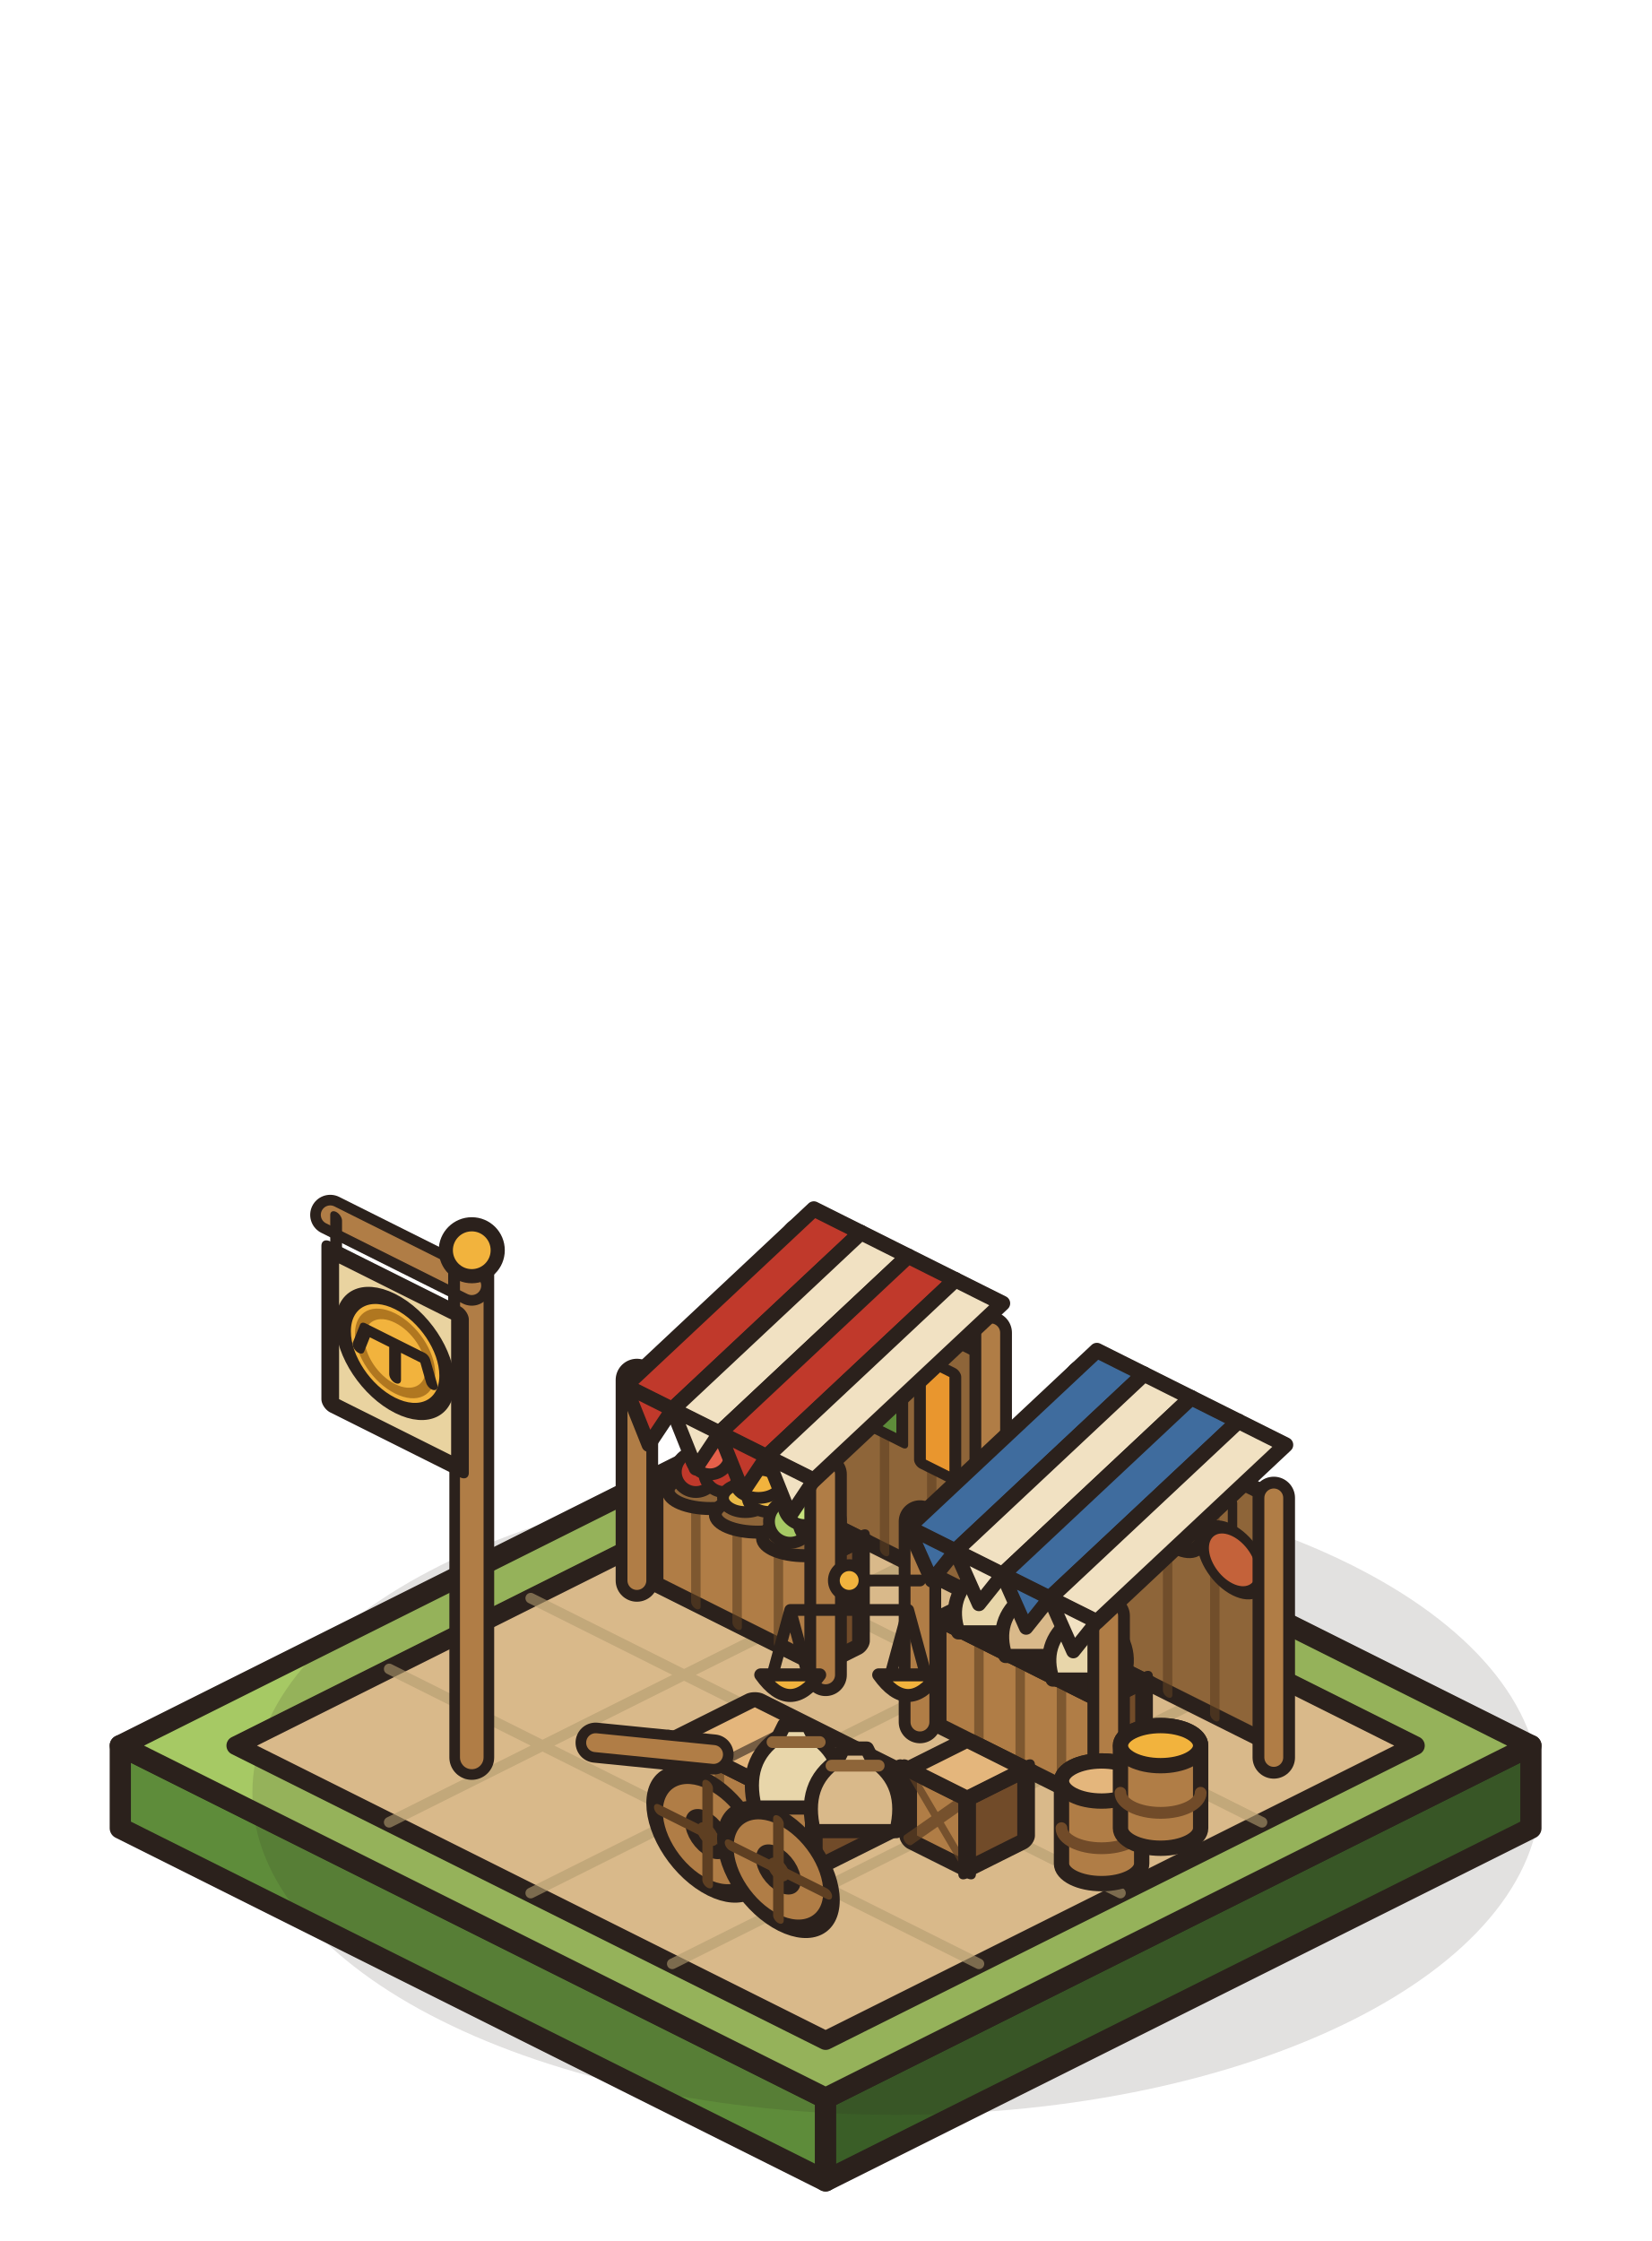
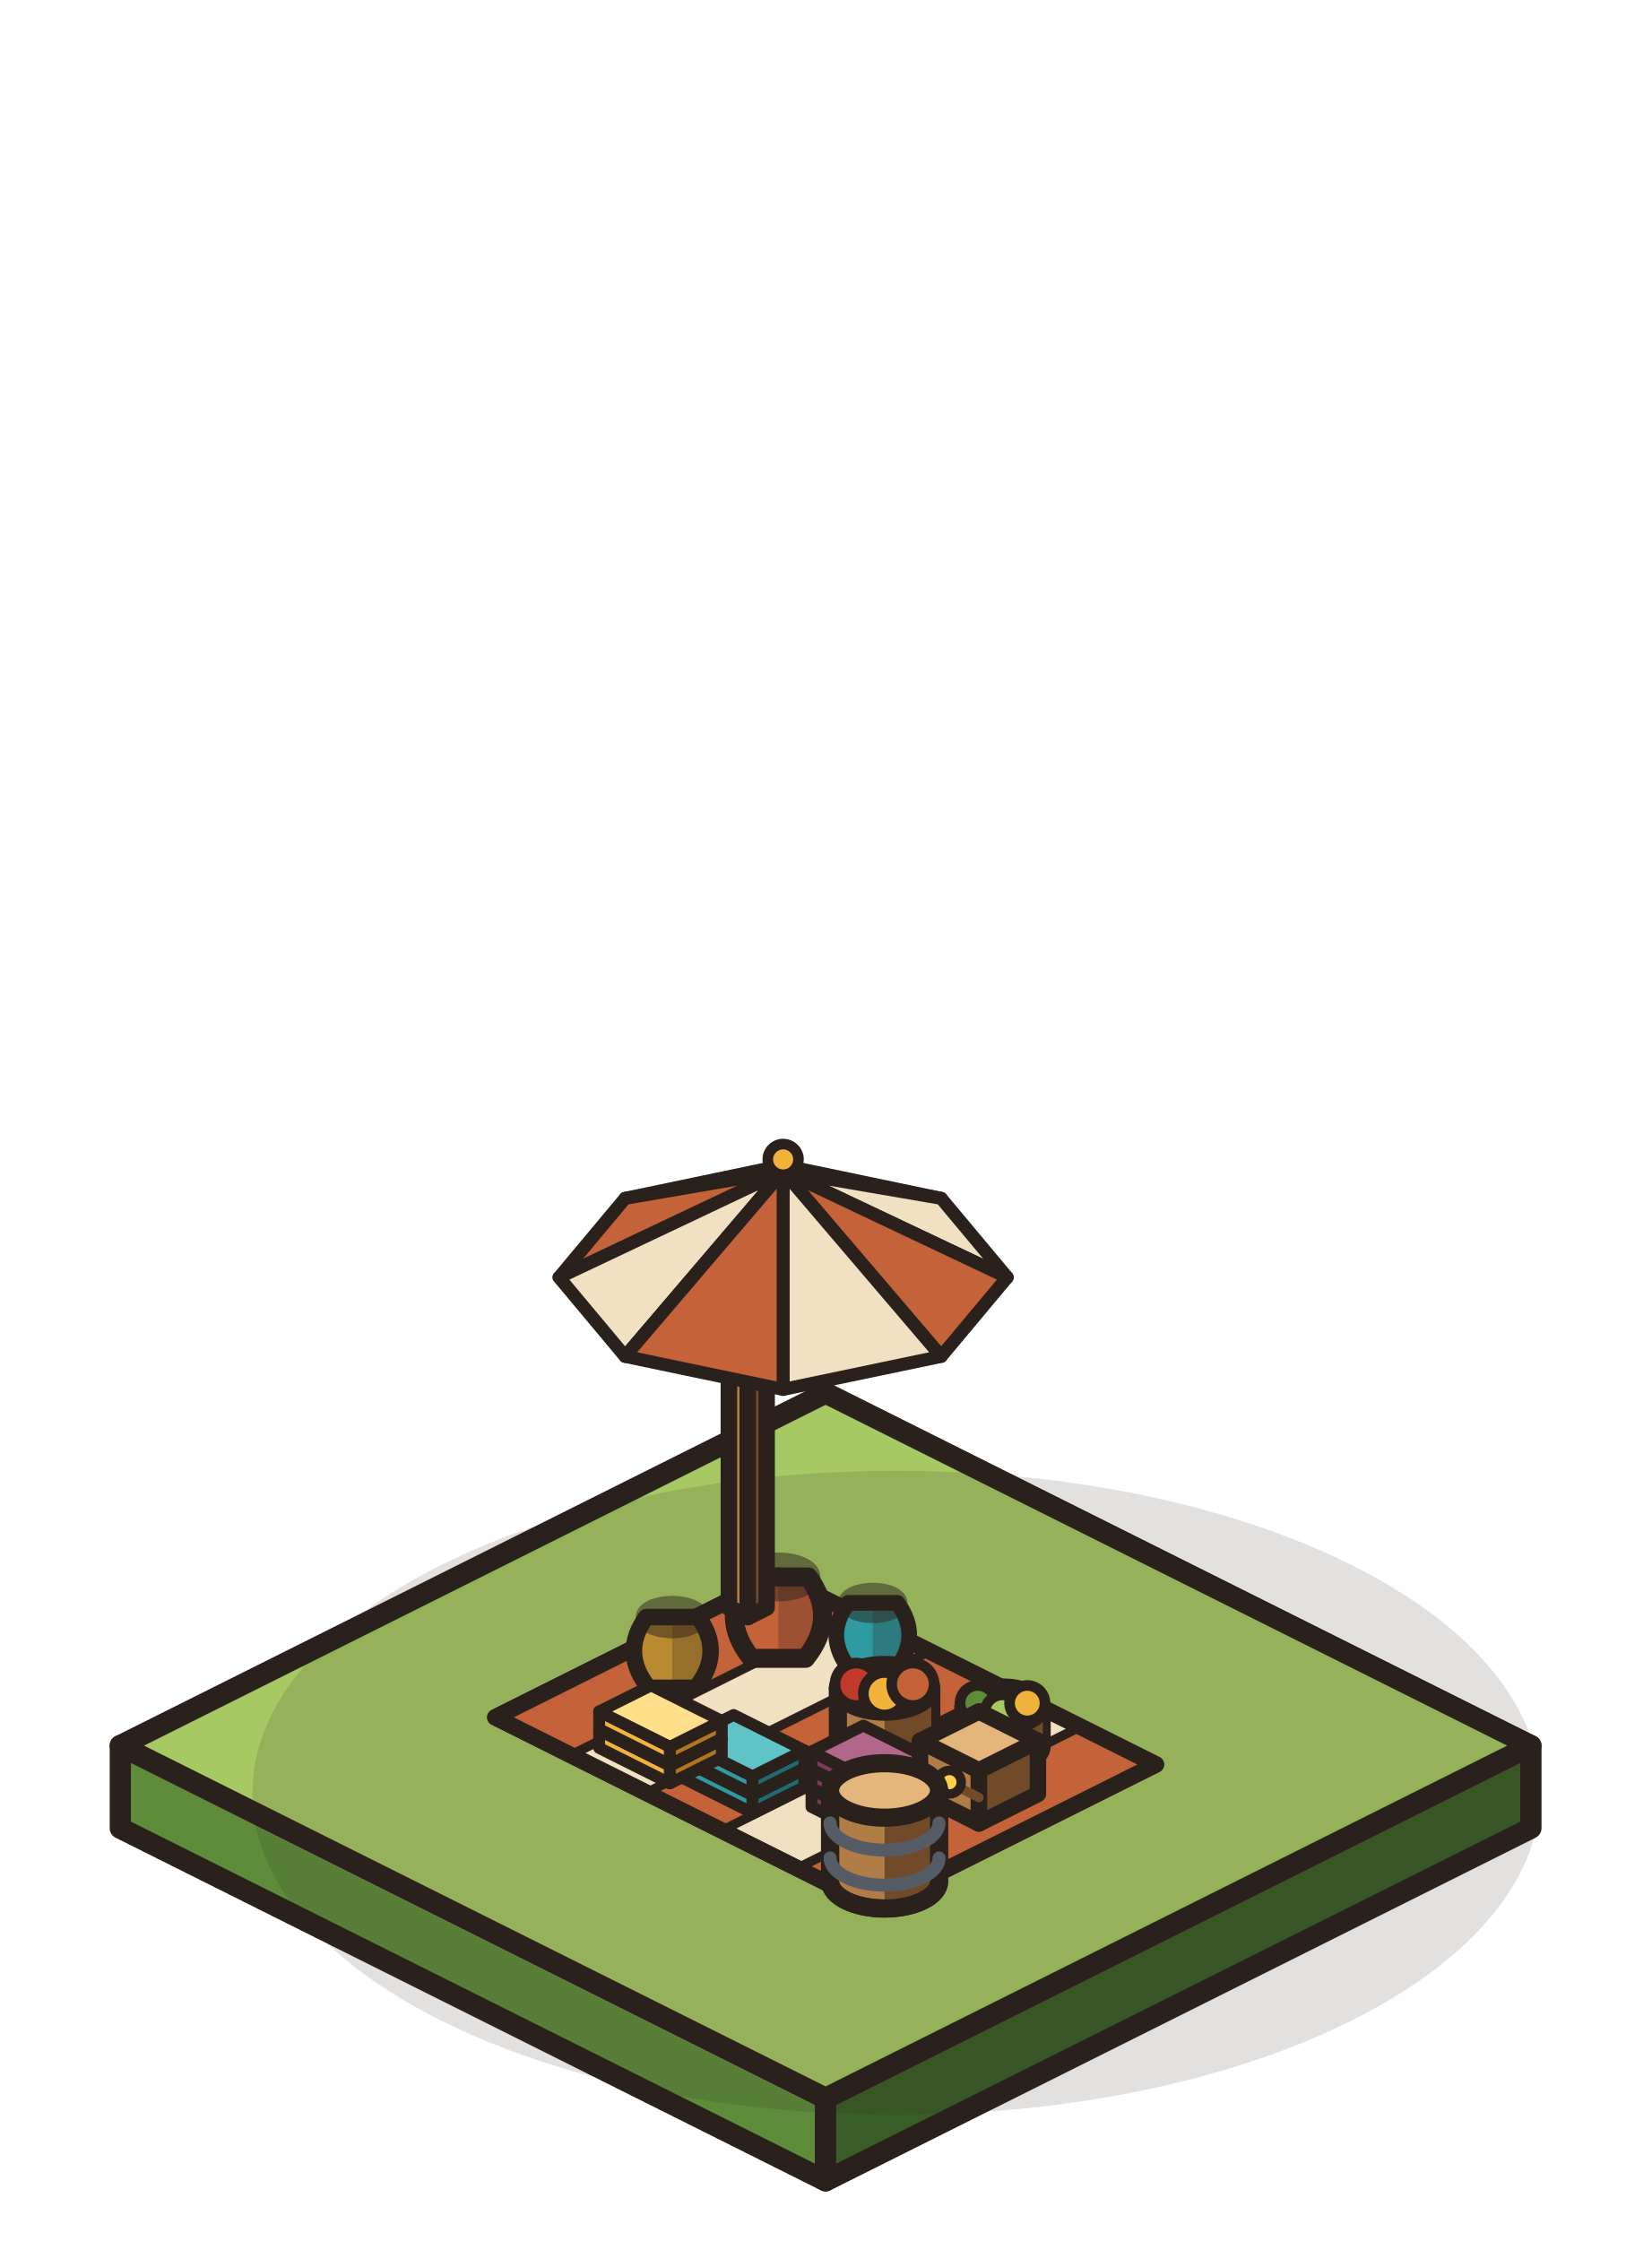
<svg xmlns="http://www.w3.org/2000/svg" viewBox="-70 -122 140 190" width="280" height="380">
  <path d="M-59.8 26L0 55.9L0 62.9L-59.8 33Z" fill="#5E8C3A" stroke="#2B211C" stroke-width="1.8" stroke-linejoin="round" />
  <path d="M59.8 26L0 55.9L0 62.9L59.8 33Z" fill="#3A5E27" stroke="#2B211C" stroke-width="1.8" stroke-linejoin="round" />
  <path d="M0 -3.9L59.8 26L0 55.9L-59.8 26Z" fill="#A6C964" stroke="#2B211C" stroke-width="1.8" stroke-linejoin="round" />
  <ellipse cx="6" cy="30" rx="54.6" ry="27.3" fill="#2B211C" opacity="0.14" />
-   <g stroke="#2B211C" stroke-width="1.5" stroke-linejoin="round" stroke-linecap="round">
-     <path d="M0 1L50 26L0 51L-50 26Z" fill="#D9B98A" stroke-width="1.6" />
-     <path d="M-13 7.5L37 32.5M-25 13.5L25 38.5M-37 19.5L13 44.5M13 7.5L-37 32.5M25 13.5L-25 38.5M37 19.5L-13 44.5" fill="none" stroke="#B39C70" stroke-width=".9" opacity=".6" />
-     <g transform="matrix(1 .5 0 -1 19 16.5)">
-       <rect x="-22" y="0" width="16" height="21" fill="#8E6539" />
-       <path d="M-18 0V21M-14 0V21M-10 0V21" fill="none" stroke="#5E3F22" stroke-width=".8" opacity=".6" />
-       <rect x="-20" y="9" width="3" height="9" fill="#3F6C9E" stroke-width="1" />
-       <rect x="-15.5" y="10" width="3" height="8" fill="#5E8C3A" stroke-width="1" />
-       <rect x="-11" y="9" width="3" height="9" fill="#E9962E" stroke-width="1" />
+   <defs>
+     <g id="market-1-pot">
+       <path d="M-2.2 -6Q-4.4 -3 -2 0H2Q4.4 -3 2.2 -6Z" fill="currentColor" />
+       <path d="M0 0H2Q4.4 -3 2.2 -6H0Z" fill="#2B211C" opacity="0.25" stroke="none" />
+       <ellipse cx="0" cy="-6" rx="2.4" ry="1.1" fill="#2B211C" opacity="0.5" />
    </g>
-     <path d="M-2 5V-17M14 13V-9" fill="none" stroke-width="3.6" />
-     <path d="M-2 5V-17M14 13V-9" fill="none" stroke="#B07D46" stroke-width="1.6" />
-     <g transform="matrix(1 .5 0 -1 6.5 22.75)">
-       <rect x="-21" y="0" width="14" height="9" fill="#B07D46" />
-       <path d="M-17.5 0V9M-14 0V9M-10.5 0V9" fill="none" stroke="#5E3F22" stroke-width=".8" opacity=".6" />
+     <g id="market-1-basket">
+       <path d="M-3.6 -3.6V0A3.6 1.8 0 0 0 3.6 0V-3.6Z" fill="#B07D46" />
+       <path d="M0 1.8A3.6 1.8 0 0 0 3.6 0V-3.6L0 -1.8Z" fill="#714B29" stroke="none" />
+       <ellipse cx="0" cy="-3.6" rx="3.6" ry="1.8" fill="#714B29" />
    </g>
-     <g transform="matrix(-1 .5 0 -1 -7 22.5)">
-       <rect x="-10" y="0" width="3.5" height="9" fill="#714B29" />
+     <g id="market-1-barrel">
+       <path d="M-4.2 -7V0A4.2 2.1 0 0 0 4.2 0V-7Z" fill="#B07D46" />
+       <path d="M0 2.1A4.2 2.1 0 0 0 4.2 0V-7A4.2 2.1 0 0 1 0 -4.9Z" fill="#714B29" stroke="none" />
+       <path d="M-4.2 -7V0A4.2 2.1 0 0 0 4.2 0V-7" fill="none" />
+       <ellipse cx="0" cy="-7" rx="4.2" ry="2.1" fill="#E4B67C" />
+       <path d="M-4.2 -4.5A4.2 2.1 0 0 0 4.2 -4.5M-4.2 -1.8A4.2 2.1 0 0 0 4.2 -1.8" fill="none" stroke="#555C66" stroke-width="1" />
    </g>
-     <g transform="translate(0 -9) matrix(1 .5 -1 .5 0 26)">
-       <rect x="-21" y="-10" width="14" height="3.5" fill="#E4B67C" />
-     </g>
-     <ellipse cx="-9.75" cy="4.4" rx="3.6" ry="1.5" fill="#8E6539" stroke-width="1.1" />
-     <circle cx="-11" cy="2.8" r="1.7" fill="#C0392B" stroke-width="1" />
-     <circle cx="-8.6" cy="2.8" r="1.7" fill="#C0392B" stroke-width="1" />
-     <circle cx="-9.8" cy="1.3" r="1.7" fill="#E5604A" stroke-width="1" />
-     <ellipse cx="-5.75" cy="6.4" rx="3.6" ry="1.5" fill="#8E6539" stroke-width="1.1" />
-     <ellipse cx="-6.8" cy="5" rx="1.9" ry="1.2" fill="#E9B947" stroke-width="1" />
-     <ellipse cx="-4.7" cy="5" rx="1.9" ry="1.2" fill="#E9B947" stroke-width="1" />
-     <ellipse cx="-5.7" cy="3.8" rx="1.9" ry="1.2" fill="#F2B33D" stroke-width="1" />
-     <ellipse cx="-1.75" cy="8.4" rx="3.6" ry="1.5" fill="#8E6539" stroke-width="1.1" />
-     <circle cx="-3" cy="7" r="1.8" fill="#A6C964" stroke-width="1" />
-     <circle cx="-.5" cy="7" r="1.8" fill="#A6C964" stroke-width="1" />
-     <circle cx="-1.8" cy="5.5" r="1.8" fill="#C7E27E" stroke-width="1" />
-     <path d="M-16 12V-5M0 20V3" fill="none" stroke-width="3.6" />
-     <path d="M-16 12V-5M0 20V3" fill="none" stroke="#B07D46" stroke-width="1.6" />
-     <path d="M-1 -19.5L3 -17.5L-13 -2.5L-17 -4.5Z" fill="#C0392B" stroke-width="1.3" />
-     <path d="M3 -17.5L7 -15.5L-9 -.5L-13 -2.5Z" fill="#F1E1C2" stroke-width="1.3" />
-     <path d="M7 -15.5L11 -13.5L-5 1.5L-9 -.5Z" fill="#C0392B" stroke-width="1.3" />
-     <path d="M11 -13.5L15 -11.5L-1 3.5L-5 1.5Z" fill="#F1E1C2" stroke-width="1.3" />
-     <path d="M-17 -4.5L-13 -2.5L-15 .5Z" fill="#C0392B" stroke-width="1.2" />
-     <path d="M-13 -2.5L-9 -.5L-11 2.5Z" fill="#F1E1C2" stroke-width="1.2" />
-     <path d="M-9 -.5L-5 1.5L-7 4.5Z" fill="#C0392B" stroke-width="1.2" />
-     <path d="M-5 1.5L-1 3.5L-3 6.5Z" fill="#F1E1C2" stroke-width="1.2" />
-     <g transform="matrix(1 .5 0 -1 19 16.5)">
-       <rect x="2" y="0" width="16" height="21" fill="#8E6539" />
-       <path d="M6 0V21M10 0V21M14 0V21" fill="none" stroke="#5E3F22" stroke-width=".8" opacity=".6" />
-       <circle cx="5" cy="14" r="2.5" fill="#C4623A" stroke-width="1" />
-       <circle cx="10.5" cy="15" r="2.5" fill="#E9B947" stroke-width="1" />
-       <circle cx="15.5" cy="14" r="2.5" fill="#C4623A" stroke-width="1" />
-       <path d="M5 16.5V19M10.5 17.5V19M15.5 16.5V19" fill="none" stroke-width=".8" />
-     </g>
-     <path d="M22 17V-5M38 27V5" fill="none" stroke-width="3.6" />
-     <path d="M22 17V-5M38 27V5" fill="none" stroke="#B07D46" stroke-width="1.6" />
-     <g transform="matrix(1 .5 0 -1 6.5 22.75)">
-       <rect x="3" y="0" width="14" height="9" fill="#B07D46" />
-       <path d="M6.5 0V9M10 0V9M13.5 0V9" fill="none" stroke="#5E3F22" stroke-width=".8" opacity=".6" />
-     </g>
-     <g transform="matrix(-1 .5 0 -1 17 34.5)">
-       <rect x="-10" y="0" width="3.5" height="9" fill="#714B29" />
-     </g>
-     <g transform="translate(0 -9) matrix(1 .5 -1 .5 0 26)">
-       <rect x="3" y="-10" width="14" height="3.5" fill="#E4B67C" />
-     </g>
-     <path d="M11.25 16.4Q10.25 13.4 12.75 11.4L13.25 10.4H15.25L15.75 11.4Q18.25 13.4 17.25 16.4Z" fill="#E8D6AA" stroke-width="1.2" />
-     <path d="M12.9 11.8H15.6" fill="none" stroke="#8E6539" stroke-width="1" />
-     <path d="M15.25 18.4Q14.25 15.4 16.75 13.4L17.25 12.4H19.25L19.75 13.4Q22.25 15.4 21.25 18.4Z" fill="#D9B98A" stroke-width="1.2" />
-     <path d="M16.9 13.8H19.6" fill="none" stroke="#8E6539" stroke-width="1" />
-     <path d="M19.25 20.4Q18.25 17.4 20.75 15.4L21.25 14.4H23.25L23.75 15.4Q26.25 17.4 25.25 20.4Z" fill="#E8D6AA" stroke-width="1.2" />
-     <path d="M20.9 15.8H23.6" fill="none" stroke="#8E6539" stroke-width="1" />
-     <path d="M8 24V7M24 32V15" fill="none" stroke-width="3.6" />
-     <path d="M8 24V7M24 32V15" fill="none" stroke="#B07D46" stroke-width="1.6" />
-     <path d="M23 -7.5L27 -5.5L11 9.5L7 7.5Z" fill="#3F6C9E" stroke-width="1.3" />
-     <path d="M27 -5.5L31 -3.5L15 11.5L11 9.5Z" fill="#F1E1C2" stroke-width="1.3" />
-     <path d="M31 -3.5L35 -1.5L19 13.5L15 11.5Z" fill="#3F6C9E" stroke-width="1.3" />
-     <path d="M35 -1.5L39 .5L23 15.5L19 13.5Z" fill="#F1E1C2" stroke-width="1.3" />
-     <path d="M7 7.5L11 9.5L9 12Z" fill="#3F6C9E" stroke-width="1.2" />
-     <path d="M11 9.5L15 11.5L13 14Z" fill="#F1E1C2" stroke-width="1.2" />
-     <path d="M15 11.5L19 13.5L17 16Z" fill="#3F6C9E" stroke-width="1.2" />
-     <path d="M19 13.5L23 15.5L21 18Z" fill="#F1E1C2" stroke-width="1.2" />
-     <path d="M8 12H2V14.5M-3 14.5H7M-3 14.5L-4.5 20M-3 14.5L-1.5 20M7 14.5L5.5 20M7 14.5L8.5 20" fill="none" stroke-width="1" />
-     <path d="M-5.5 20Q-3 23.5 -.5 20Z" fill="#F2B33D" stroke-width="1.1" />
-     <path d="M4.5 20Q7 23.5 9.5 20Z" fill="#F2B33D" stroke-width="1.1" />
-     <circle cx="2" cy="12" r="1.3" fill="#F2B33D" stroke-width="1" />
-     <g transform="matrix(1 .5 0 -1 -17 34.5)">
-       <rect x="4" y="6" width="12" height="5" fill="#B07D46" />
-       <path d="M8 6V11M12 6V11" fill="none" stroke="#5E3F22" stroke-width=".8" opacity=".6" />
-     </g>
-     <g transform="matrix(-1 .5 0 -1 16 34)">
-       <rect x="10" y="6" width="7" height="5" fill="#714B29" />
-     </g>
-     <g transform="translate(0 -11) matrix(1 .5 -1 .5 0 26)">
-       <rect x="4" y="10" width="12" height="7" fill="#E4B67C" />
-       <path d="M8 10V17M12 10V17" fill="none" stroke-width=".8" opacity=".6" />
-     </g>
-     <path d="M-9.5 26.75L-19.5 25.75" fill="none" stroke-width="3.4" />
-     <path d="M-9.5 26.75L-19.5 25.75" fill="none" stroke="#B07D46" stroke-width="1.6" />
-     <g transform="matrix(1 .5 0 -1 -17 34.5)">
-       <circle cx="7" cy="4.5" r="4.5" fill="#B07D46" stroke-width="1.4" />
-       <circle cx="7" cy="4.5" r="1.4" fill="#5E3F22" stroke-width="1" />
-       <path d="M7 .4V8.6M2.9 4.5H11.1" fill="none" stroke="#5E3F22" stroke-width=".9" />
-       <circle cx="13" cy="4.5" r="4.5" fill="#B07D46" stroke-width="1.4" />
-       <circle cx="13" cy="4.5" r="1.4" fill="#5E3F22" stroke-width="1" />
-       <path d="M13 .4V8.6M8.9 4.5H17.1" fill="none" stroke="#5E3F22" stroke-width=".9" />
-     </g>
-     <path d="M-6 31.25Q-7 27.25 -4 25.25L-3.5 24.25H-1.5L-1 25.25Q2 27.25 1 31.25Z" fill="#E8D6AA" stroke-width="1.2" />
-     <path d="M-4.5 25.7H-.5" fill="none" stroke="#8E6539" stroke-width="1" />
-     <path d="M-1 33.25Q-2 29.25 1 27.25L1.5 26.25H3.5L4 27.25Q7 29.25 6 33.25Z" fill="#D9B98A" stroke-width="1.2" />
-     <path d="M.5 27.7H4.5" fill="none" stroke="#8E6539" stroke-width="1" />
-     <g transform="matrix(1 .5 0 -1 -4.5 28.25)">
-       <rect x="11.5" y="0" width="5" height="6" fill="#B07D46" />
-       <path d="M11.5 0L16.5 6M16.5 0L11.5 6" fill="none" stroke="#5E3F22" stroke-width=".8" opacity=".7" />
-     </g>
-     <g transform="matrix(-1 .5 0 -1 16.5 34.25)">
-       <rect x="-.5" y="0" width="5" height="6" fill="#714B29" />
-     </g>
-     <g transform="translate(0 -6) matrix(1 .5 -1 .5 0 26)">
-       <rect x="11.5" y="-.5" width="5" height="5" fill="#E4B67C" />
-     </g>
-     <path d="M20 36V29A3.4 1.7 0 0 1 26.8 29V36A3.4 1.7 0 0 1 20 36Z" fill="#B07D46" stroke-width="1.3" />
-     <ellipse cx="23.4" cy="29" rx="3.4" ry="1.7" fill="#E4B67C" stroke-width="1.3" />
-     <path d="M20 33A3.4 1.7 0 0 0 26.8 33" fill="none" stroke="#714B29" stroke-width="1" />
-     <path d="M25 33V26A3.4 1.7 0 0 1 31.8 26V33A3.4 1.7 0 0 1 25 33Z" fill="#B07D46" stroke-width="1.3" />
-     <ellipse cx="28.4" cy="26" rx="3.4" ry="1.7" fill="#F2B33D" stroke-width="1.3" />
-     <path d="M25 30A3.4 1.7 0 0 0 31.8 30" fill="none" stroke="#714B29" stroke-width="1" />
-     <path d="M-30 27V-15" fill="none" stroke-width="3.8" />
-     <path d="M-30 27V-15" fill="none" stroke="#B07D46" stroke-width="2" />
-     <path d="M-30 -13L-42 -19" fill="none" stroke-width="3.4" />
-     <path d="M-30 -13L-42 -19" fill="none" stroke="#B07D46" stroke-width="1.6" />
-     <g transform="matrix(1 .5 0 -1 -16 34)">
-       <path d="M-25.5 37V40M-15.5 37V40" fill="none" stroke-width="1" />
-       <rect x="-26" y="24" width="11" height="13" fill="#E9D3A0" stroke-width="1.5" />
-       <circle cx="-20.5" cy="31" r="4.4" fill="#F2B33D" stroke-width="1.3" />
-       <circle cx="-20.5" cy="31" r="3" fill="none" stroke="#B07720" stroke-width=".8" />
-       <path d="M-23 31.8H-18M-20.5 29V31.8M-23 31.8L-23.6 30M-18 31.8L-17.4 30" fill="none" stroke-width="1" />
-     </g>
-     <circle cx="-30" cy="-16" r="2.2" fill="#F2B33D" stroke-width="1.2" />
+   </defs>
+   <g stroke="#2B211C" stroke-width="1.4" stroke-linejoin="round" stroke-linecap="round">
+     <path d="M-4 11.6L28 27.6L4 39.6L-28 23.6Z" fill="#F1E1C2" stroke-width="1.4" />
+     <path d="M-4 11.6L2.4 14.8L-21.6 26.8L-28 23.6Z" fill="#C4623A" stroke-width="0.8" />
+     <path d="M8.8 18L15.2 21.2L-8.8 33.2L-15.2 30Z" fill="#C4623A" stroke-width="0.8" />
+     <path d="M21.6 24.4L28 27.6L4 39.6L-2.4 36.4Z" fill="#C4623A" stroke-width="0.8" />
+     <path d="M-4 11.6L28 27.6L4 39.6L-28 23.6L-4 11.6" fill="none" stroke="#2B211C" stroke-width="1.4" />
+     <use href="#market-1-pot" transform="translate(-4 18.6) scale(1.15)" color="#C4623A" />
+     <use href="#market-1-pot" transform="translate(4 19.6) scale(0.95)" color="#2F9AA0" />
+     <use href="#market-1-pot" transform="translate(-13 21.1)" color="#B98A2F" />
+     <use href="#market-1-basket" transform="translate(5 25.1) scale(1.1)" />
+     <circle cx="2.6" cy="20.8" r="1.8" fill="#C0392B" stroke-width="0.9" />
+     <circle cx="5" cy="21.6" r="1.8" fill="#F2B33D" stroke-width="0.9" />
+     <circle cx="7.4" cy="20.8" r="1.8" fill="#C4623A" stroke-width="0.9" />
+     <use href="#market-1-basket" transform="translate(15 26.1) scale(0.95)" />
+     <circle cx="12.9" cy="22.4" r="1.5" fill="#5E8C3A" stroke-width="0.9" />
+     <circle cx="15" cy="23.2" r="1.5" fill="#A6C964" stroke-width="0.9" />
+     <circle cx="17.1" cy="22.4" r="1.5" fill="#F2B33D" stroke-width="0.9" />
+     <path d="M-1.2 31.2L4.8 34.2L4.8 32.7L-1.2 29.7Z" fill="#7A3B5E" stroke-width="1" />
+     <path d="M4.8 34.2L9.2 32L9.2 30.5L4.8 32.7Z" fill="#4E2540" stroke-width="1" />
+     <path d="M3.2 27.5L9.2 30.5L4.8 32.7L-1.2 29.7Z" fill="#B0678A" stroke-width="1" />
+     <path d="M-1.2 29.6L4.8 32.6L4.8 31.1L-1.2 28.1Z" fill="#7A3B5E" stroke-width="1" />
+     <path d="M4.8 32.6L9.2 30.4L9.2 28.9L4.8 31.1Z" fill="#4E2540" stroke-width="1" />
+     <path d="M3.2 25.9L9.2 28.9L4.8 31.1L-1.2 28.1Z" fill="#B0678A" stroke-width="1" />
+     <path d="M-1.2 28L4.8 31L4.8 29.5L-1.2 26.5Z" fill="#7A3B5E" stroke-width="1" />
+     <path d="M4.8 31L9.2 28.8L9.2 27.3L4.8 29.5Z" fill="#4E2540" stroke-width="1" />
+     <path d="M3.2 24.3L9.2 27.3L4.8 29.5L-1.2 26.5Z" fill="#B0678A" stroke-width="1" />
+     <path d="M-12.2 28.7L-6.2 31.7L-6.2 30.2L-12.2 27.2Z" fill="#2F9AA0" stroke-width="1" />
+     <path d="M-6.2 31.7L-1.8 29.5L-1.8 28L-6.2 30.2Z" fill="#1E6C72" stroke-width="1" />
+     <path d="M-7.8 25L-1.8 28L-6.2 30.2L-12.2 27.2Z" fill="#5FC3C8" stroke-width="1" />
+     <path d="M-12.2 27.1L-6.2 30.1L-6.2 28.6L-12.2 25.6Z" fill="#2F9AA0" stroke-width="1" />
+     <path d="M-6.2 30.1L-1.8 27.9L-1.8 26.4L-6.2 28.6Z" fill="#1E6C72" stroke-width="1" />
+     <path d="M-7.8 23.4L-1.8 26.4L-6.2 28.6L-12.2 25.6Z" fill="#5FC3C8" stroke-width="1" />
+     <path d="M-19.2 26.2L-13.2 29.2L-13.2 27.7L-19.2 24.7Z" fill="#F2B33D" stroke-width="1" />
+     <path d="M-13.2 29.2L-8.8 27L-8.8 25.5L-13.2 27.7Z" fill="#B07720" stroke-width="1" />
+     <path d="M-14.8 22.5L-8.8 25.5L-13.2 27.7L-19.2 24.7Z" fill="#FFE08A" stroke-width="1" />
+     <path d="M-19.2 24.6L-13.2 27.6L-13.2 26.1L-19.2 23.1Z" fill="#F2B33D" stroke-width="1" />
+     <path d="M-13.2 27.6L-8.8 25.4L-8.8 23.9L-13.2 26.1Z" fill="#B07720" stroke-width="1" />
+     <path d="M-14.8 20.9L-8.8 23.9L-13.2 26.1L-19.2 23.1Z" fill="#FFE08A" stroke-width="1" />
+     <path d="M8 30.1L13 32.6L13 28.1L8 25.6Z" fill="#B07D46" />
+     <path d="M13 32.6L18 30.1L18 25.6L13 28.1Z" fill="#714B29" />
+     <path d="M13 23.1L18 25.6L13 28.1L8 25.6Z" fill="#E4B67C" />
+     <path d="M8 27.9L13 30.4" fill="none" stroke="#714B29" stroke-width="0.8" />
+     <circle cx="10.5" cy="29.1" r="1" fill="#FFD04A" stroke-width="0.8" />
+     <path d="M-8.2 14.3L-6.6 15.1L-6.6 -18.9L-8.2 -19.7Z" fill="#B07D46" />
+     <path d="M-6.6 15.1L-5 14.3L-5 -19.7L-6.6 -18.9Z" fill="#714B29" />
+     <path d="M-6.6 -20.5L-5 -19.7L-6.6 -18.9L-8.2 -19.7Z" fill="#E4B67C" />
+     <path d="M-3.6 -22.7L-3.6 -23.2L9.8 -20.4Z" fill="#C4623A" stroke-width="1.1" />
+     <path d="M-3.6 -22.7L-17 -20.4L-3.6 -23.2Z" fill="#F1E1C2" stroke-width="1.1" />
+     <path d="M-3.6 -22.7L9.8 -20.4L15.4 -13.7Z" fill="#F1E1C2" stroke-width="1.1" />
+     <path d="M-3.6 -22.7L-22.6 -13.7L-17 -20.4Z" fill="#C4623A" stroke-width="1.1" />
+     <path d="M-3.6 -22.7L15.4 -13.7L9.8 -7Z" fill="#C4623A" stroke-width="1.1" />
+     <path d="M-3.6 -22.7L-17 -7L-22.6 -13.7Z" fill="#F1E1C2" stroke-width="1.1" />
+     <path d="M-3.6 -22.7L9.8 -7L-3.6 -4.2Z" fill="#F1E1C2" stroke-width="1.1" />
+     <path d="M-3.6 -22.7L-3.6 -4.2L-17 -7Z" fill="#C4623A" stroke-width="1.1" />
+     <circle cx="-3.6" cy="-23.7" r="1.3" fill="#F2B33D" stroke-width="0.9" />
+     <use href="#market-1-barrel" transform="translate(5 37.5) scale(1.1)" />
  </g>
</svg>
